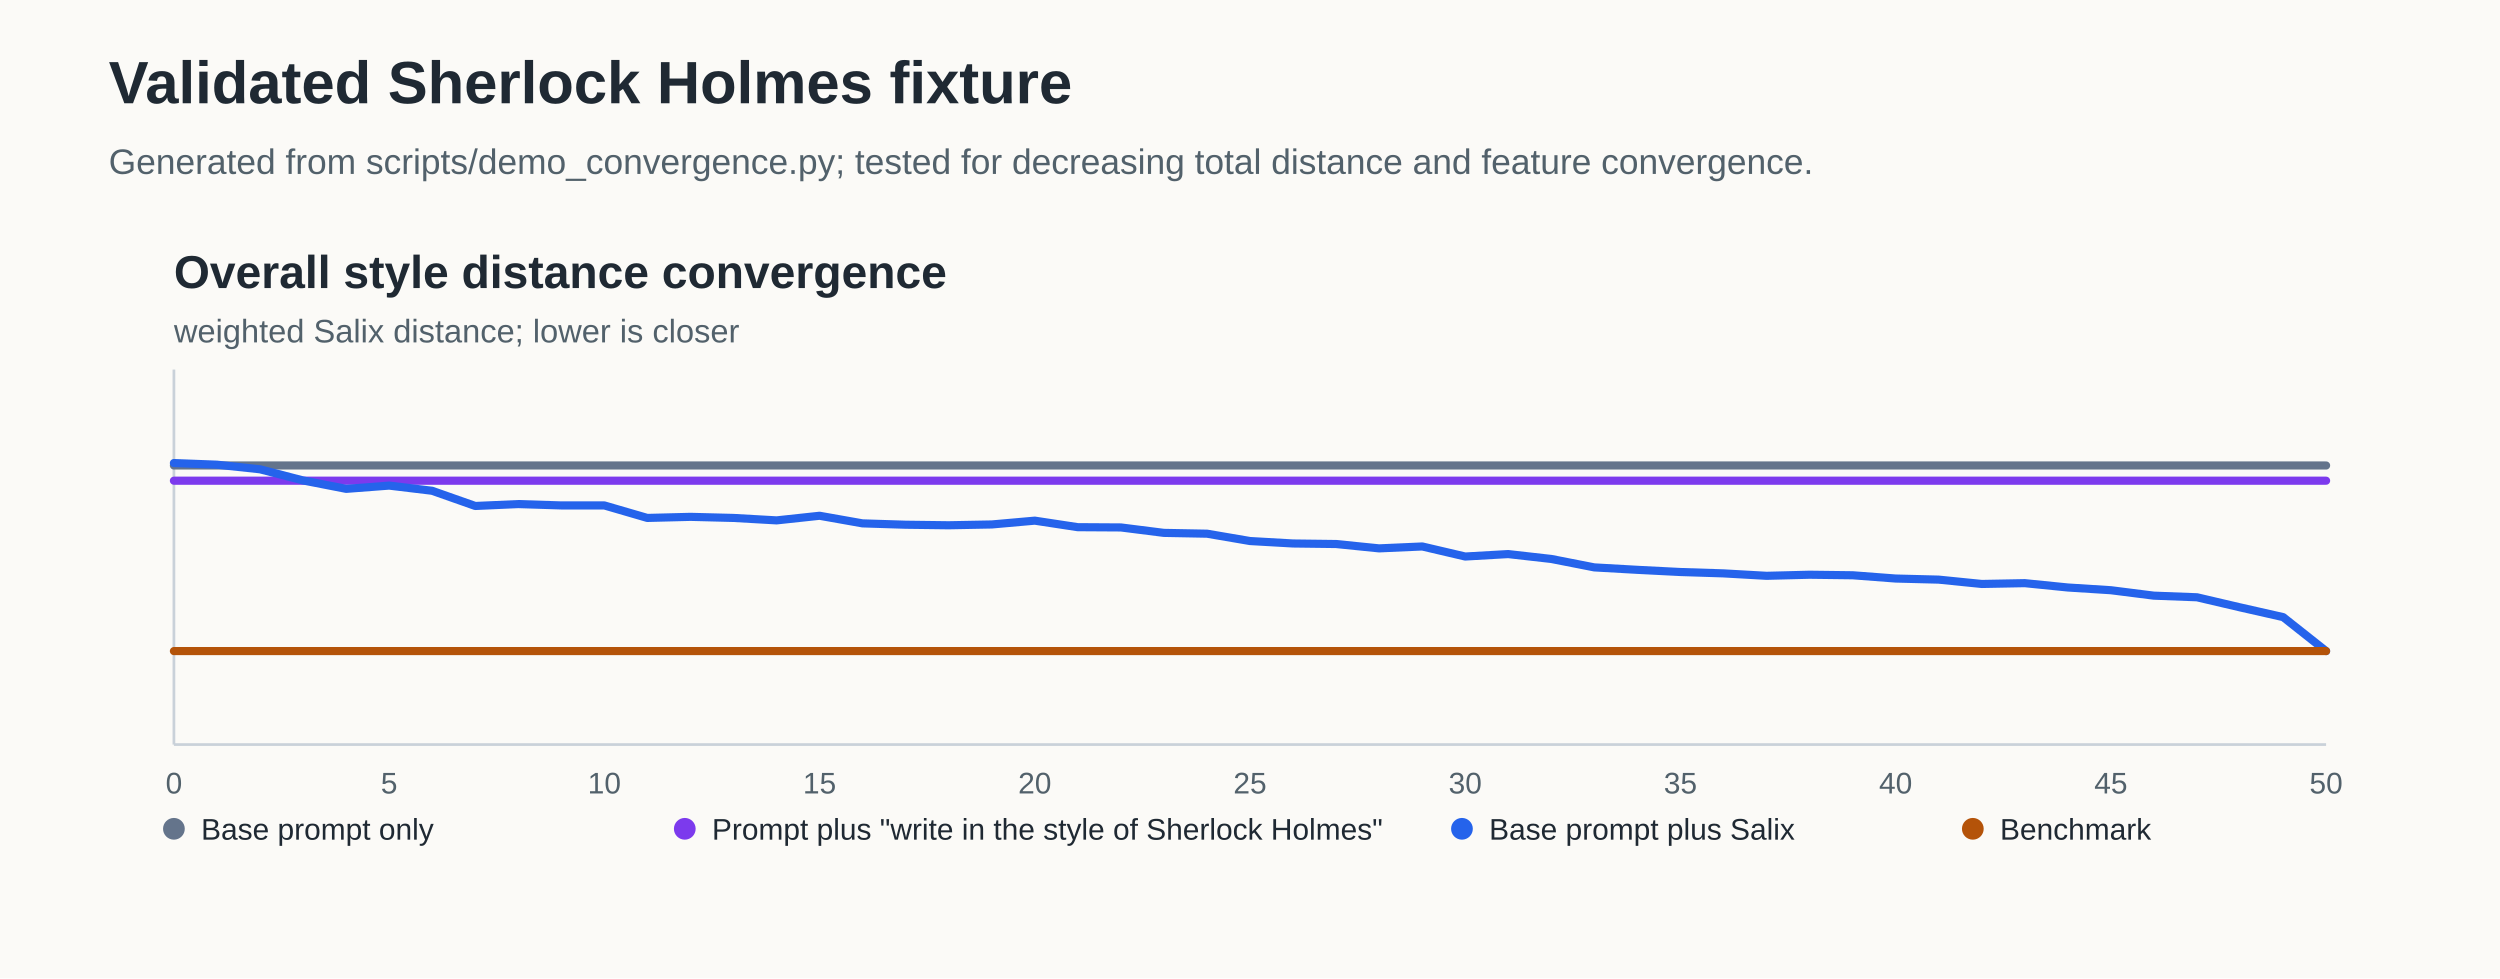
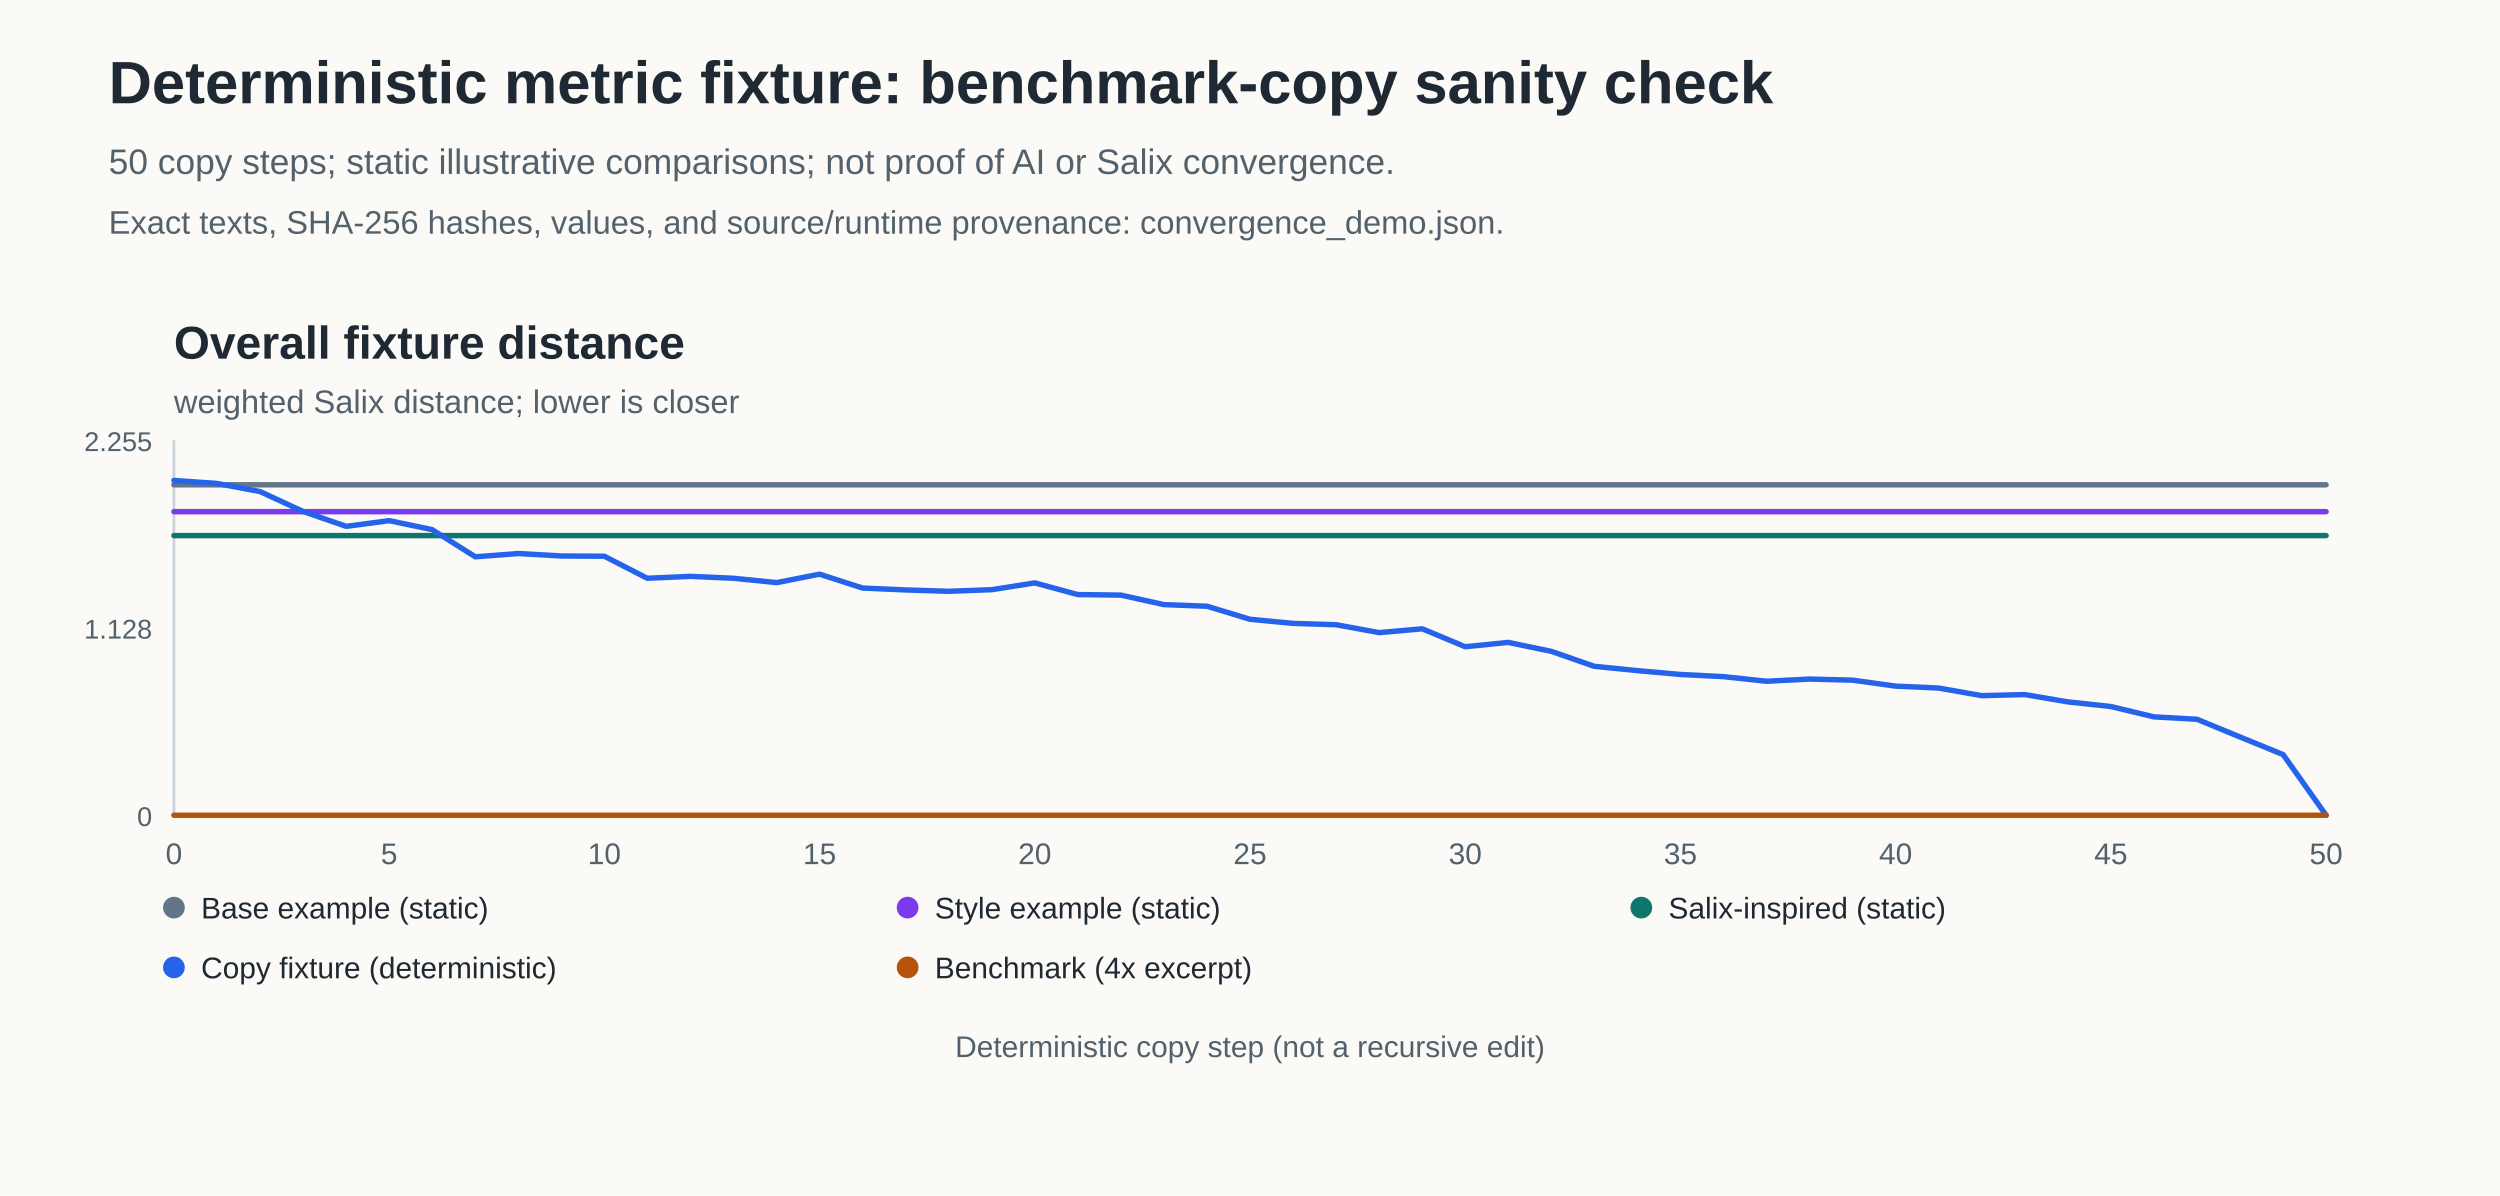
- <svg xmlns="http://www.w3.org/2000/svg" width="920" height="360" viewBox="0 0 920 360" role="img" aria-labelledby="title desc">
+ <svg xmlns="http://www.w3.org/2000/svg" width="920" height="440" viewBox="0 0 920 440" role="img" aria-labelledby="title desc">
  <rect width="100%" height="100%" fill="#fbfaf7" />
-   <text x="40" y="38" font-family="Arial, sans-serif" font-size="22" font-weight="700" fill="#1f2933">Validated Sherlock Holmes fixture</text>
-   <text x="40" y="64" font-family="Arial, sans-serif" font-size="13" fill="#52616b">Generated from scripts/demo_convergence.py; tested for decreasing total distance and feature convergence.</text>
-   <text x="64" y="106" font-family="Arial, sans-serif" font-size="17" font-weight="700" fill="#1f2933">Overall style distance convergence</text>
-   <text x="64" y="126" font-family="Arial, sans-serif" font-size="12" fill="#52616b">weighted Salix distance; lower is closer</text>
-   <line x1="64" y1="274" x2="856" y2="274" stroke="#c9d1d9" stroke-width="1" />
-   <line x1="64" y1="136" x2="64" y2="274" stroke="#c9d1d9" stroke-width="1" />
-   <polyline points="64.0,171.3 79.8,171.3 95.7,171.3 111.5,171.3 127.4,171.3 143.2,171.3 159.0,171.3 174.9,171.3 190.7,171.3 206.6,171.3 222.4,171.3 238.2,171.3 254.1,171.3 269.9,171.3 285.8,171.3 301.6,171.3 317.4,171.3 333.3,171.3 349.1,171.3 365.0,171.3 380.8,171.3 396.6,171.3 412.5,171.3 428.3,171.3 444.2,171.3 460.0,171.3 475.8,171.3 491.7,171.3 507.5,171.3 523.4,171.3 539.2,171.3 555.0,171.3 570.9,171.3 586.7,171.3 602.6,171.3 618.4,171.3 634.2,171.3 650.1,171.3 665.9,171.3 681.8,171.3 697.6,171.3 713.4,171.3 729.3,171.3 745.1,171.3 761.0,171.3 776.8,171.3 792.6,171.3 808.5,171.3 824.3,171.3 840.2,171.3 856.0,171.3" fill="none" stroke="#64748b" stroke-width="3" stroke-linecap="round" stroke-linejoin="round" />
-   <polyline points="64.0,176.9 79.8,176.9 95.7,176.9 111.5,176.9 127.4,176.9 143.2,176.9 159.0,176.9 174.9,176.9 190.7,176.9 206.6,176.9 222.4,176.9 238.2,176.9 254.1,176.9 269.9,176.9 285.8,176.9 301.6,176.9 317.4,176.9 333.3,176.9 349.1,176.9 365.0,176.9 380.8,176.9 396.6,176.9 412.5,176.9 428.3,176.9 444.2,176.9 460.0,176.9 475.8,176.9 491.7,176.9 507.5,176.9 523.4,176.9 539.2,176.9 555.0,176.9 570.9,176.9 586.7,176.9 602.6,176.9 618.4,176.9 634.2,176.9 650.1,176.9 665.9,176.9 681.8,176.9 697.6,176.9 713.4,176.9 729.3,176.9 745.1,176.9 761.0,176.9 776.8,176.9 792.6,176.9 808.5,176.9 824.3,176.9 840.2,176.9 856.0,176.9" fill="none" stroke="#7c3aed" stroke-width="3" stroke-linecap="round" stroke-linejoin="round" />
-   <polyline points="64.0,170.4 79.8,171.0 95.7,172.7 111.5,176.8 127.4,179.9 143.2,178.7 159.0,180.6 174.9,186.2 190.7,185.5 206.6,186.0 222.4,186.0 238.2,190.6 254.1,190.2 269.9,190.6 285.8,191.5 301.6,189.8 317.4,192.6 333.3,193.1 349.1,193.3 365.0,193.0 380.8,191.6 396.6,194.0 412.5,194.1 428.3,196.1 444.2,196.4 460.0,199.1 475.8,200.0 491.7,200.2 507.5,201.8 523.4,201.1 539.2,204.8 555.0,203.9 570.9,205.7 586.7,208.8 602.6,209.7 618.4,210.5 634.2,211.0 650.1,211.9 665.9,211.5 681.8,211.7 697.6,212.9 713.4,213.3 729.3,214.9 745.1,214.6 761.0,216.2 776.8,217.2 792.6,219.2 808.5,219.8 824.3,223.5 840.2,227.1 856.0,239.6" fill="none" stroke="#2563eb" stroke-width="3" stroke-linecap="round" stroke-linejoin="round" />
-   <polyline points="64.0,239.6 79.8,239.6 95.7,239.6 111.5,239.6 127.4,239.6 143.2,239.6 159.0,239.6 174.9,239.6 190.7,239.6 206.6,239.6 222.4,239.6 238.2,239.6 254.1,239.6 269.9,239.6 285.8,239.6 301.6,239.6 317.4,239.6 333.3,239.6 349.1,239.6 365.0,239.6 380.8,239.6 396.6,239.6 412.5,239.6 428.3,239.6 444.2,239.6 460.0,239.6 475.8,239.6 491.7,239.6 507.5,239.6 523.4,239.6 539.2,239.6 555.0,239.6 570.9,239.6 586.7,239.6 602.6,239.6 618.4,239.6 634.2,239.6 650.1,239.6 665.9,239.6 681.8,239.6 697.6,239.6 713.4,239.6 729.3,239.6 745.1,239.6 761.0,239.6 776.8,239.6 792.6,239.6 808.5,239.6 824.3,239.6 840.2,239.6 856.0,239.6" fill="none" stroke="#b45309" stroke-width="3" stroke-linecap="round" stroke-linejoin="round" />
-   <circle cx="64" cy="305" r="4" fill="#64748b" />
-   <text x="74" y="309" font-family="Arial, sans-serif" font-size="11" fill="#1f2933">Base prompt only</text>
-   <circle cx="252" cy="305" r="4" fill="#7c3aed" />
-   <text x="262" y="309" font-family="Arial, sans-serif" font-size="11" fill="#1f2933">Prompt plus "write in the style of Sherlock Holmes"</text>
-   <circle cx="538" cy="305" r="4" fill="#2563eb" />
-   <text x="548" y="309" font-family="Arial, sans-serif" font-size="11" fill="#1f2933">Base prompt plus Salix</text>
-   <circle cx="726" cy="305" r="4" fill="#b45309" />
-   <text x="736" y="309" font-family="Arial, sans-serif" font-size="11" fill="#1f2933">Benchmark</text>
-   <text x="64.0" y="292" font-family="Arial, sans-serif" font-size="11" text-anchor="middle" fill="#52616b">0</text>
-   <text x="143.2" y="292" font-family="Arial, sans-serif" font-size="11" text-anchor="middle" fill="#52616b">5</text>
-   <text x="222.4" y="292" font-family="Arial, sans-serif" font-size="11" text-anchor="middle" fill="#52616b">10</text>
-   <text x="301.6" y="292" font-family="Arial, sans-serif" font-size="11" text-anchor="middle" fill="#52616b">15</text>
-   <text x="380.8" y="292" font-family="Arial, sans-serif" font-size="11" text-anchor="middle" fill="#52616b">20</text>
-   <text x="460.0" y="292" font-family="Arial, sans-serif" font-size="11" text-anchor="middle" fill="#52616b">25</text>
-   <text x="539.2" y="292" font-family="Arial, sans-serif" font-size="11" text-anchor="middle" fill="#52616b">30</text>
-   <text x="618.4" y="292" font-family="Arial, sans-serif" font-size="11" text-anchor="middle" fill="#52616b">35</text>
-   <text x="697.6" y="292" font-family="Arial, sans-serif" font-size="11" text-anchor="middle" fill="#52616b">40</text>
-   <text x="776.8" y="292" font-family="Arial, sans-serif" font-size="11" text-anchor="middle" fill="#52616b">45</text>
-   <text x="856.0" y="292" font-family="Arial, sans-serif" font-size="11" text-anchor="middle" fill="#52616b">50</text>
+   <text x="40" y="38" font-family="Arial, sans-serif" font-size="22" font-weight="700" fill="#1f2933">Deterministic metric fixture: benchmark-copy sanity check</text>
+   <text x="40" y="64" font-family="Arial, sans-serif" font-size="13" fill="#52616b">50 copy steps; static illustrative comparisons; not proof of AI or Salix convergence.</text>
+   <text x="40" y="86" font-family="Arial, sans-serif" font-size="12" fill="#52616b">Exact texts, SHA-256 hashes, values, and source/runtime provenance: convergence_demo.json.</text>
+   <text x="64" y="132" font-family="Arial, sans-serif" font-size="17" font-weight="700" fill="#1f2933">Overall fixture distance</text>
+   <text x="64" y="152" font-family="Arial, sans-serif" font-size="12" fill="#52616b">weighted Salix distance; lower is closer</text>
+   <line x1="64" y1="300" x2="856" y2="300" stroke="#c9d1d9" stroke-width="1" />
+   <line x1="64" y1="162" x2="64" y2="300" stroke="#c9d1d9" stroke-width="1" />
+   <text x="56" y="304.0" font-family="Arial, sans-serif" font-size="10" text-anchor="end" fill="#52616b">0</text>
+   <text x="56" y="235.0" font-family="Arial, sans-serif" font-size="10" text-anchor="end" fill="#52616b">1.128</text>
+   <text x="56" y="166.0" font-family="Arial, sans-serif" font-size="10" text-anchor="end" fill="#52616b">2.255</text>
+   <polyline points="64.0,178.4 79.8,178.4 95.7,178.4 111.5,178.4 127.4,178.4 143.2,178.4 159.0,178.4 174.9,178.4 190.7,178.4 206.6,178.4 222.4,178.4 238.2,178.4 254.1,178.4 269.9,178.4 285.8,178.4 301.6,178.4 317.4,178.4 333.3,178.4 349.1,178.4 365.0,178.4 380.8,178.4 396.6,178.4 412.5,178.4 428.3,178.4 444.2,178.4 460.0,178.4 475.8,178.4 491.7,178.4 507.5,178.4 523.4,178.4 539.2,178.4 555.0,178.4 570.9,178.4 586.7,178.4 602.6,178.4 618.4,178.4 634.2,178.4 650.1,178.4 665.9,178.4 681.8,178.4 697.6,178.4 713.4,178.4 729.3,178.4 745.1,178.4 761.0,178.4 776.8,178.4 792.6,178.4 808.5,178.4 824.3,178.4 840.2,178.4 856.0,178.4" fill="none" stroke="#64748b" data-series-id="base_example" data-available="true" stroke-dasharray="none" stroke-width="2" stroke-linecap="round" stroke-linejoin="round" />
+   <polyline points="64.0,188.3 79.8,188.3 95.7,188.3 111.5,188.3 127.4,188.3 143.2,188.3 159.0,188.3 174.9,188.3 190.7,188.3 206.6,188.3 222.4,188.3 238.2,188.3 254.1,188.3 269.9,188.3 285.8,188.3 301.6,188.3 317.4,188.3 333.3,188.3 349.1,188.3 365.0,188.3 380.8,188.3 396.6,188.3 412.5,188.3 428.3,188.3 444.2,188.3 460.0,188.3 475.8,188.3 491.7,188.3 507.5,188.3 523.4,188.3 539.2,188.3 555.0,188.3 570.9,188.3 586.7,188.3 602.6,188.3 618.4,188.3 634.2,188.3 650.1,188.3 665.9,188.3 681.8,188.3 697.6,188.3 713.4,188.3 729.3,188.3 745.1,188.3 761.0,188.3 776.8,188.3 792.6,188.3 808.5,188.3 824.3,188.3 840.2,188.3 856.0,188.3" fill="none" stroke="#7c3aed" data-series-id="style_example" data-available="true" stroke-dasharray="none" stroke-width="2" stroke-linecap="round" stroke-linejoin="round" />
+   <polyline points="64.0,197.1 79.8,197.1 95.7,197.1 111.5,197.1 127.4,197.1 143.2,197.1 159.0,197.1 174.9,197.1 190.7,197.1 206.6,197.1 222.4,197.1 238.2,197.1 254.1,197.1 269.9,197.1 285.8,197.1 301.6,197.1 317.4,197.1 333.3,197.1 349.1,197.1 365.0,197.1 380.8,197.1 396.6,197.1 412.5,197.1 428.3,197.1 444.2,197.1 460.0,197.1 475.8,197.1 491.7,197.1 507.5,197.1 523.4,197.1 539.2,197.1 555.0,197.1 570.9,197.1 586.7,197.1 602.6,197.1 618.4,197.1 634.2,197.1 650.1,197.1 665.9,197.1 681.8,197.1 697.6,197.1 713.4,197.1 729.3,197.1 745.1,197.1 761.0,197.1 776.8,197.1 792.6,197.1 808.5,197.1 824.3,197.1 840.2,197.1 856.0,197.1" fill="none" stroke="#0f766e" data-series-id="salix_inspired_example" data-available="true" stroke-dasharray="none" stroke-width="2" stroke-linecap="round" stroke-linejoin="round" />
+   <polyline points="64.0,176.8 79.8,177.9 95.7,180.9 111.5,188.2 127.4,193.7 143.2,191.6 159.0,194.9 174.9,204.9 190.7,203.7 206.6,204.6 222.4,204.7 238.2,212.8 254.1,212.1 269.9,212.8 285.8,214.4 301.6,211.3 317.4,216.4 333.3,217.1 349.1,217.6 365.0,217.0 380.8,214.5 396.6,218.8 412.5,219.0 428.3,222.5 444.2,223.1 460.0,227.9 475.8,229.4 491.7,229.9 507.5,232.8 523.4,231.4 539.2,238.0 555.0,236.4 570.9,239.7 586.7,245.2 602.6,246.8 618.4,248.2 634.2,249.0 650.1,250.7 665.9,249.9 681.8,250.3 697.6,252.5 713.4,253.2 729.3,256.0 745.1,255.6 761.0,258.3 776.8,260.0 792.6,263.8 808.5,264.7 824.3,271.2 840.2,277.7 856.0,300.0" fill="none" stroke="#2563eb" data-series-id="copy_fixture" data-available="true" stroke-dasharray="none" stroke-width="2" stroke-linecap="round" stroke-linejoin="round" />
+   <polyline points="64.0,300.0 79.8,300.0 95.7,300.0 111.5,300.0 127.4,300.0 143.2,300.0 159.0,300.0 174.9,300.0 190.7,300.0 206.6,300.0 222.4,300.0 238.2,300.0 254.1,300.0 269.9,300.0 285.8,300.0 301.6,300.0 317.4,300.0 333.3,300.0 349.1,300.0 365.0,300.0 380.8,300.0 396.6,300.0 412.5,300.0 428.3,300.0 444.2,300.0 460.0,300.0 475.8,300.0 491.7,300.0 507.5,300.0 523.4,300.0 539.2,300.0 555.0,300.0 570.9,300.0 586.7,300.0 602.6,300.0 618.4,300.0 634.2,300.0 650.1,300.0 665.9,300.0 681.8,300.0 697.6,300.0 713.4,300.0 729.3,300.0 745.1,300.0 761.0,300.0 776.8,300.0 792.6,300.0 808.5,300.0 824.3,300.0 840.2,300.0 856.0,300.0" fill="none" stroke="#b45309" data-series-id="benchmark" data-available="true" stroke-dasharray="none" stroke-width="2" stroke-linecap="round" stroke-linejoin="round" />
+   <circle cx="64" cy="334" r="4" fill="#64748b" />
+   <text x="74" y="338" font-family="Arial, sans-serif" font-size="11" fill="#1f2933">Base example (static)</text>
+   <circle cx="334" cy="334" r="4" fill="#7c3aed" />
+   <text x="344" y="338" font-family="Arial, sans-serif" font-size="11" fill="#1f2933">Style example (static)</text>
+   <circle cx="604" cy="334" r="4" fill="#0f766e" />
+   <text x="614" y="338" font-family="Arial, sans-serif" font-size="11" fill="#1f2933">Salix-inspired (static)</text>
+   <circle cx="64" cy="356" r="4" fill="#2563eb" />
+   <text x="74" y="360" font-family="Arial, sans-serif" font-size="11" fill="#1f2933">Copy fixture (deterministic)</text>
+   <circle cx="334" cy="356" r="4" fill="#b45309" />
+   <text x="344" y="360" font-family="Arial, sans-serif" font-size="11" fill="#1f2933">Benchmark (4x excerpt)</text>
+   <text x="460.0" y="389" font-family="Arial, sans-serif" font-size="11" text-anchor="middle" fill="#52616b">Deterministic copy step (not a recursive edit)</text>
+   <text x="64.0" y="318" font-family="Arial, sans-serif" font-size="11" text-anchor="middle" fill="#52616b">0</text>
+   <text x="143.2" y="318" font-family="Arial, sans-serif" font-size="11" text-anchor="middle" fill="#52616b">5</text>
+   <text x="222.4" y="318" font-family="Arial, sans-serif" font-size="11" text-anchor="middle" fill="#52616b">10</text>
+   <text x="301.6" y="318" font-family="Arial, sans-serif" font-size="11" text-anchor="middle" fill="#52616b">15</text>
+   <text x="380.8" y="318" font-family="Arial, sans-serif" font-size="11" text-anchor="middle" fill="#52616b">20</text>
+   <text x="460.0" y="318" font-family="Arial, sans-serif" font-size="11" text-anchor="middle" fill="#52616b">25</text>
+   <text x="539.2" y="318" font-family="Arial, sans-serif" font-size="11" text-anchor="middle" fill="#52616b">30</text>
+   <text x="618.4" y="318" font-family="Arial, sans-serif" font-size="11" text-anchor="middle" fill="#52616b">35</text>
+   <text x="697.6" y="318" font-family="Arial, sans-serif" font-size="11" text-anchor="middle" fill="#52616b">40</text>
+   <text x="776.8" y="318" font-family="Arial, sans-serif" font-size="11" text-anchor="middle" fill="#52616b">45</text>
+   <text x="856.0" y="318" font-family="Arial, sans-serif" font-size="11" text-anchor="middle" fill="#52616b">50</text>
</svg>
